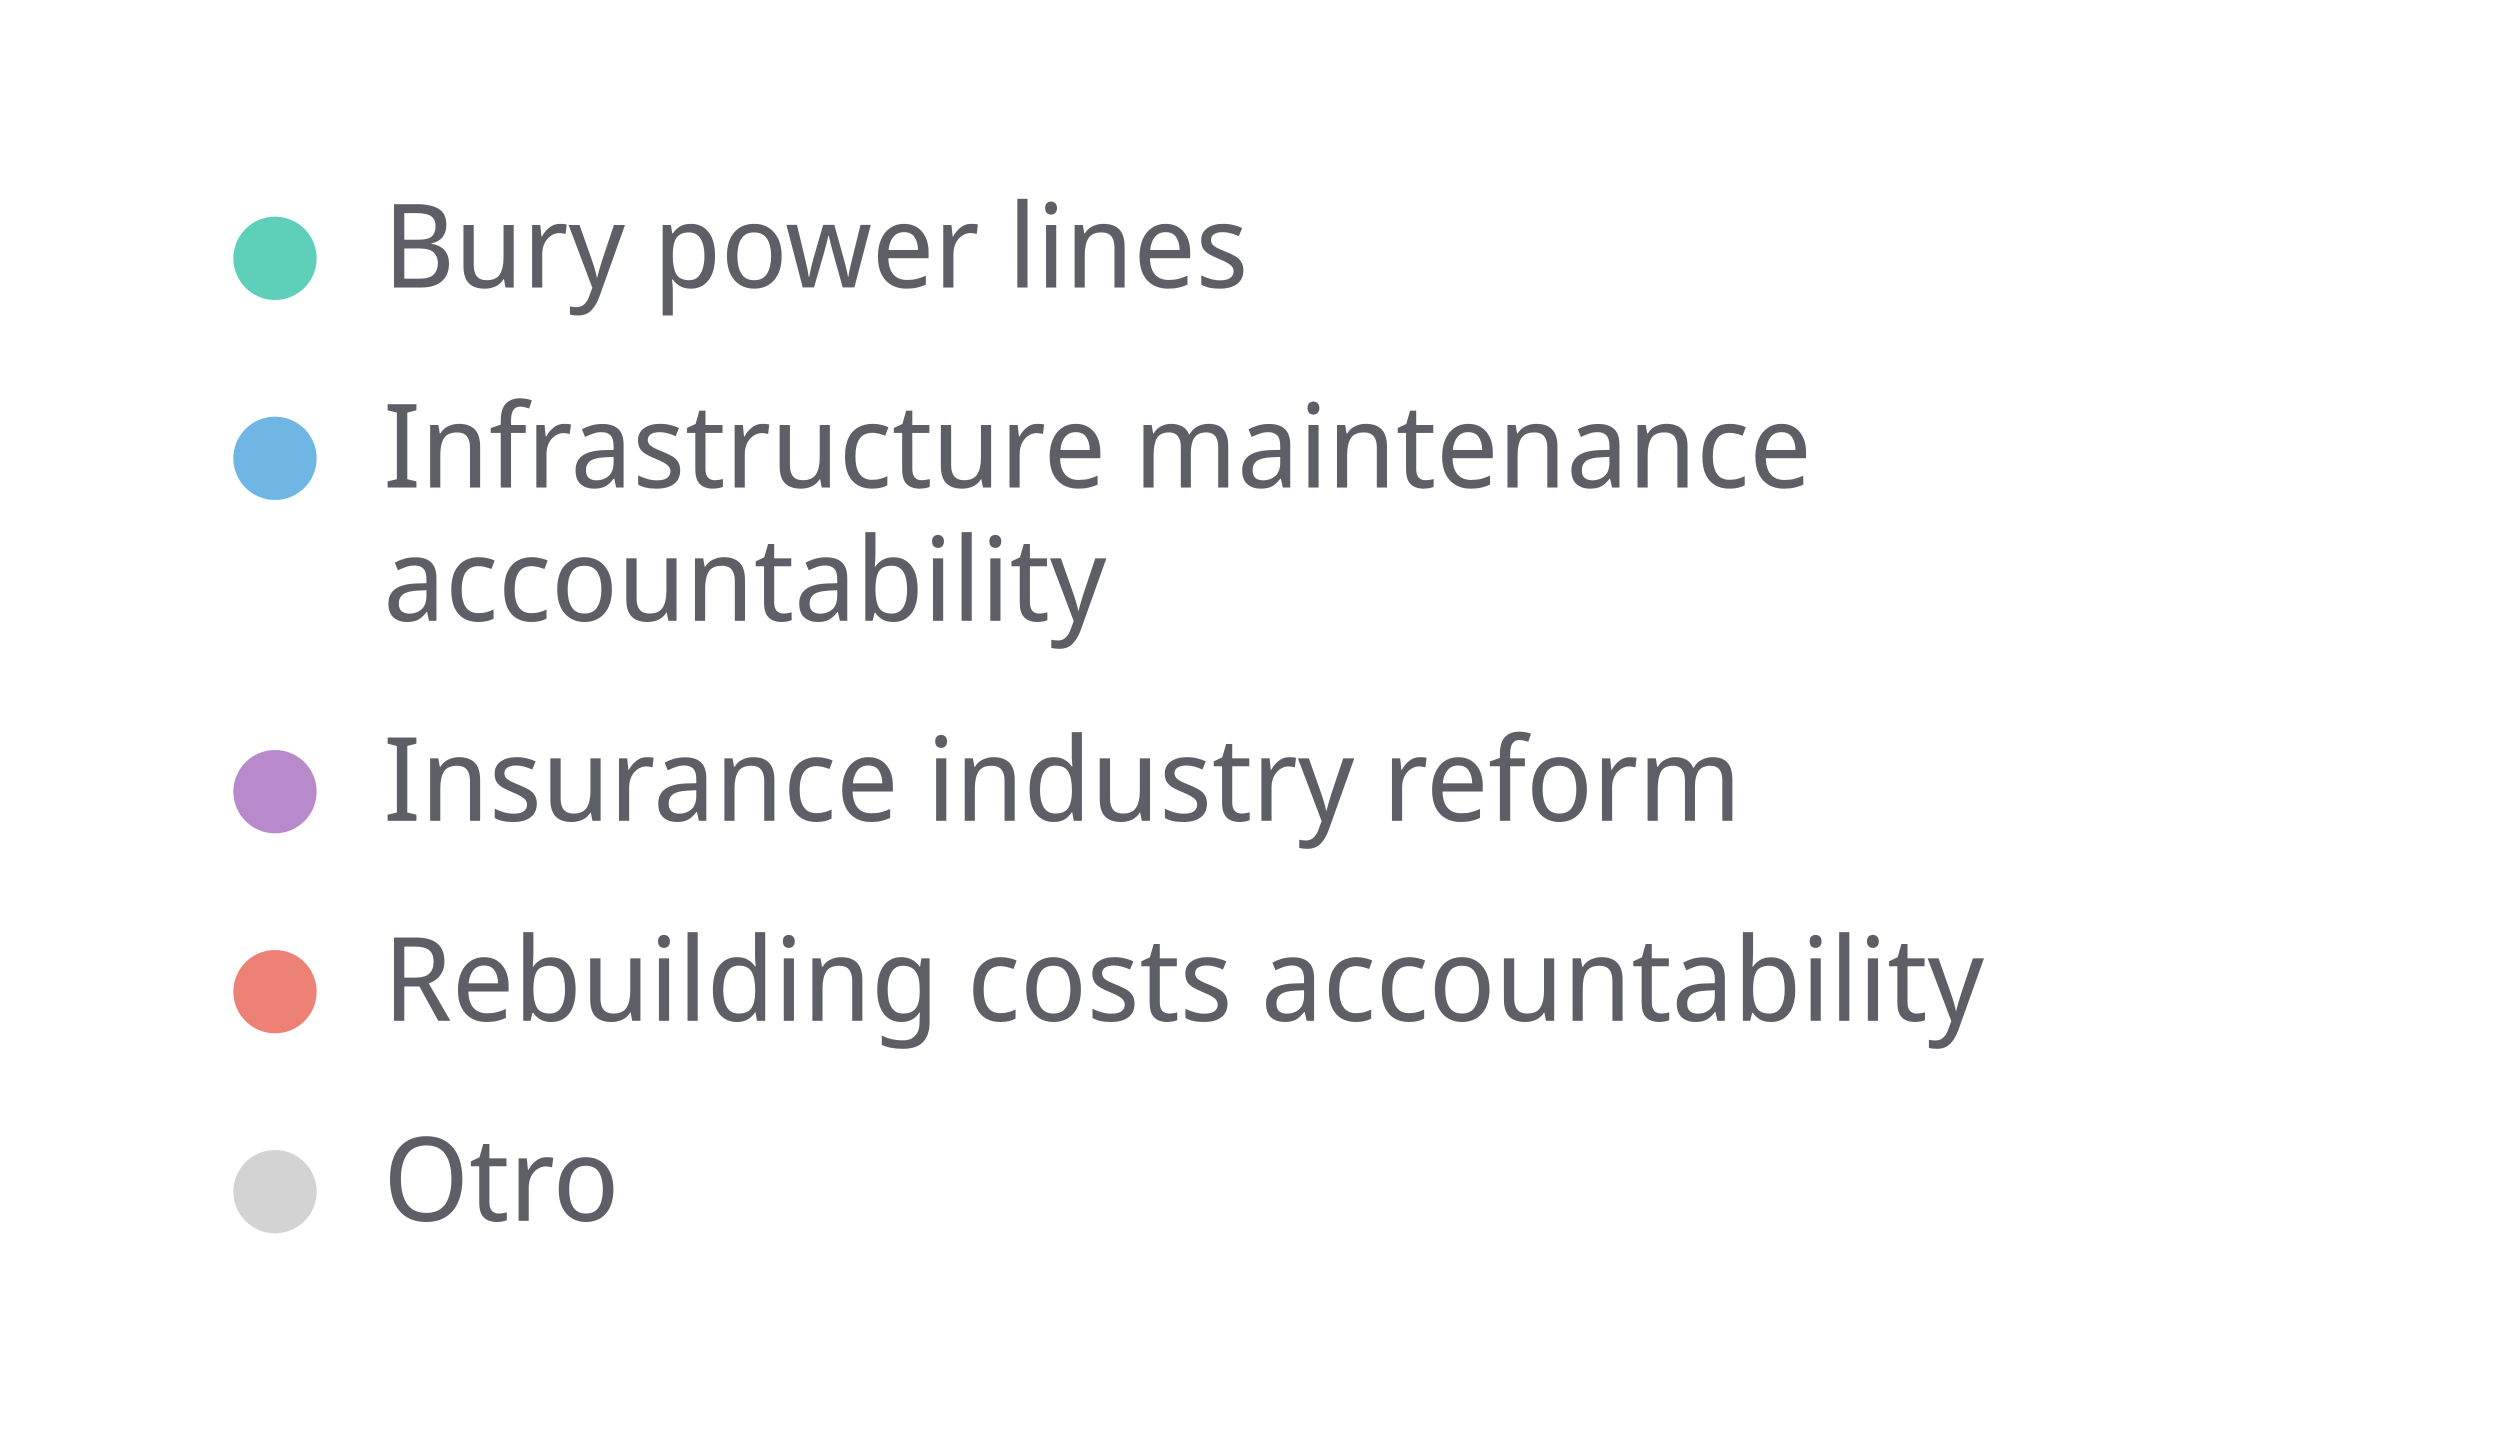
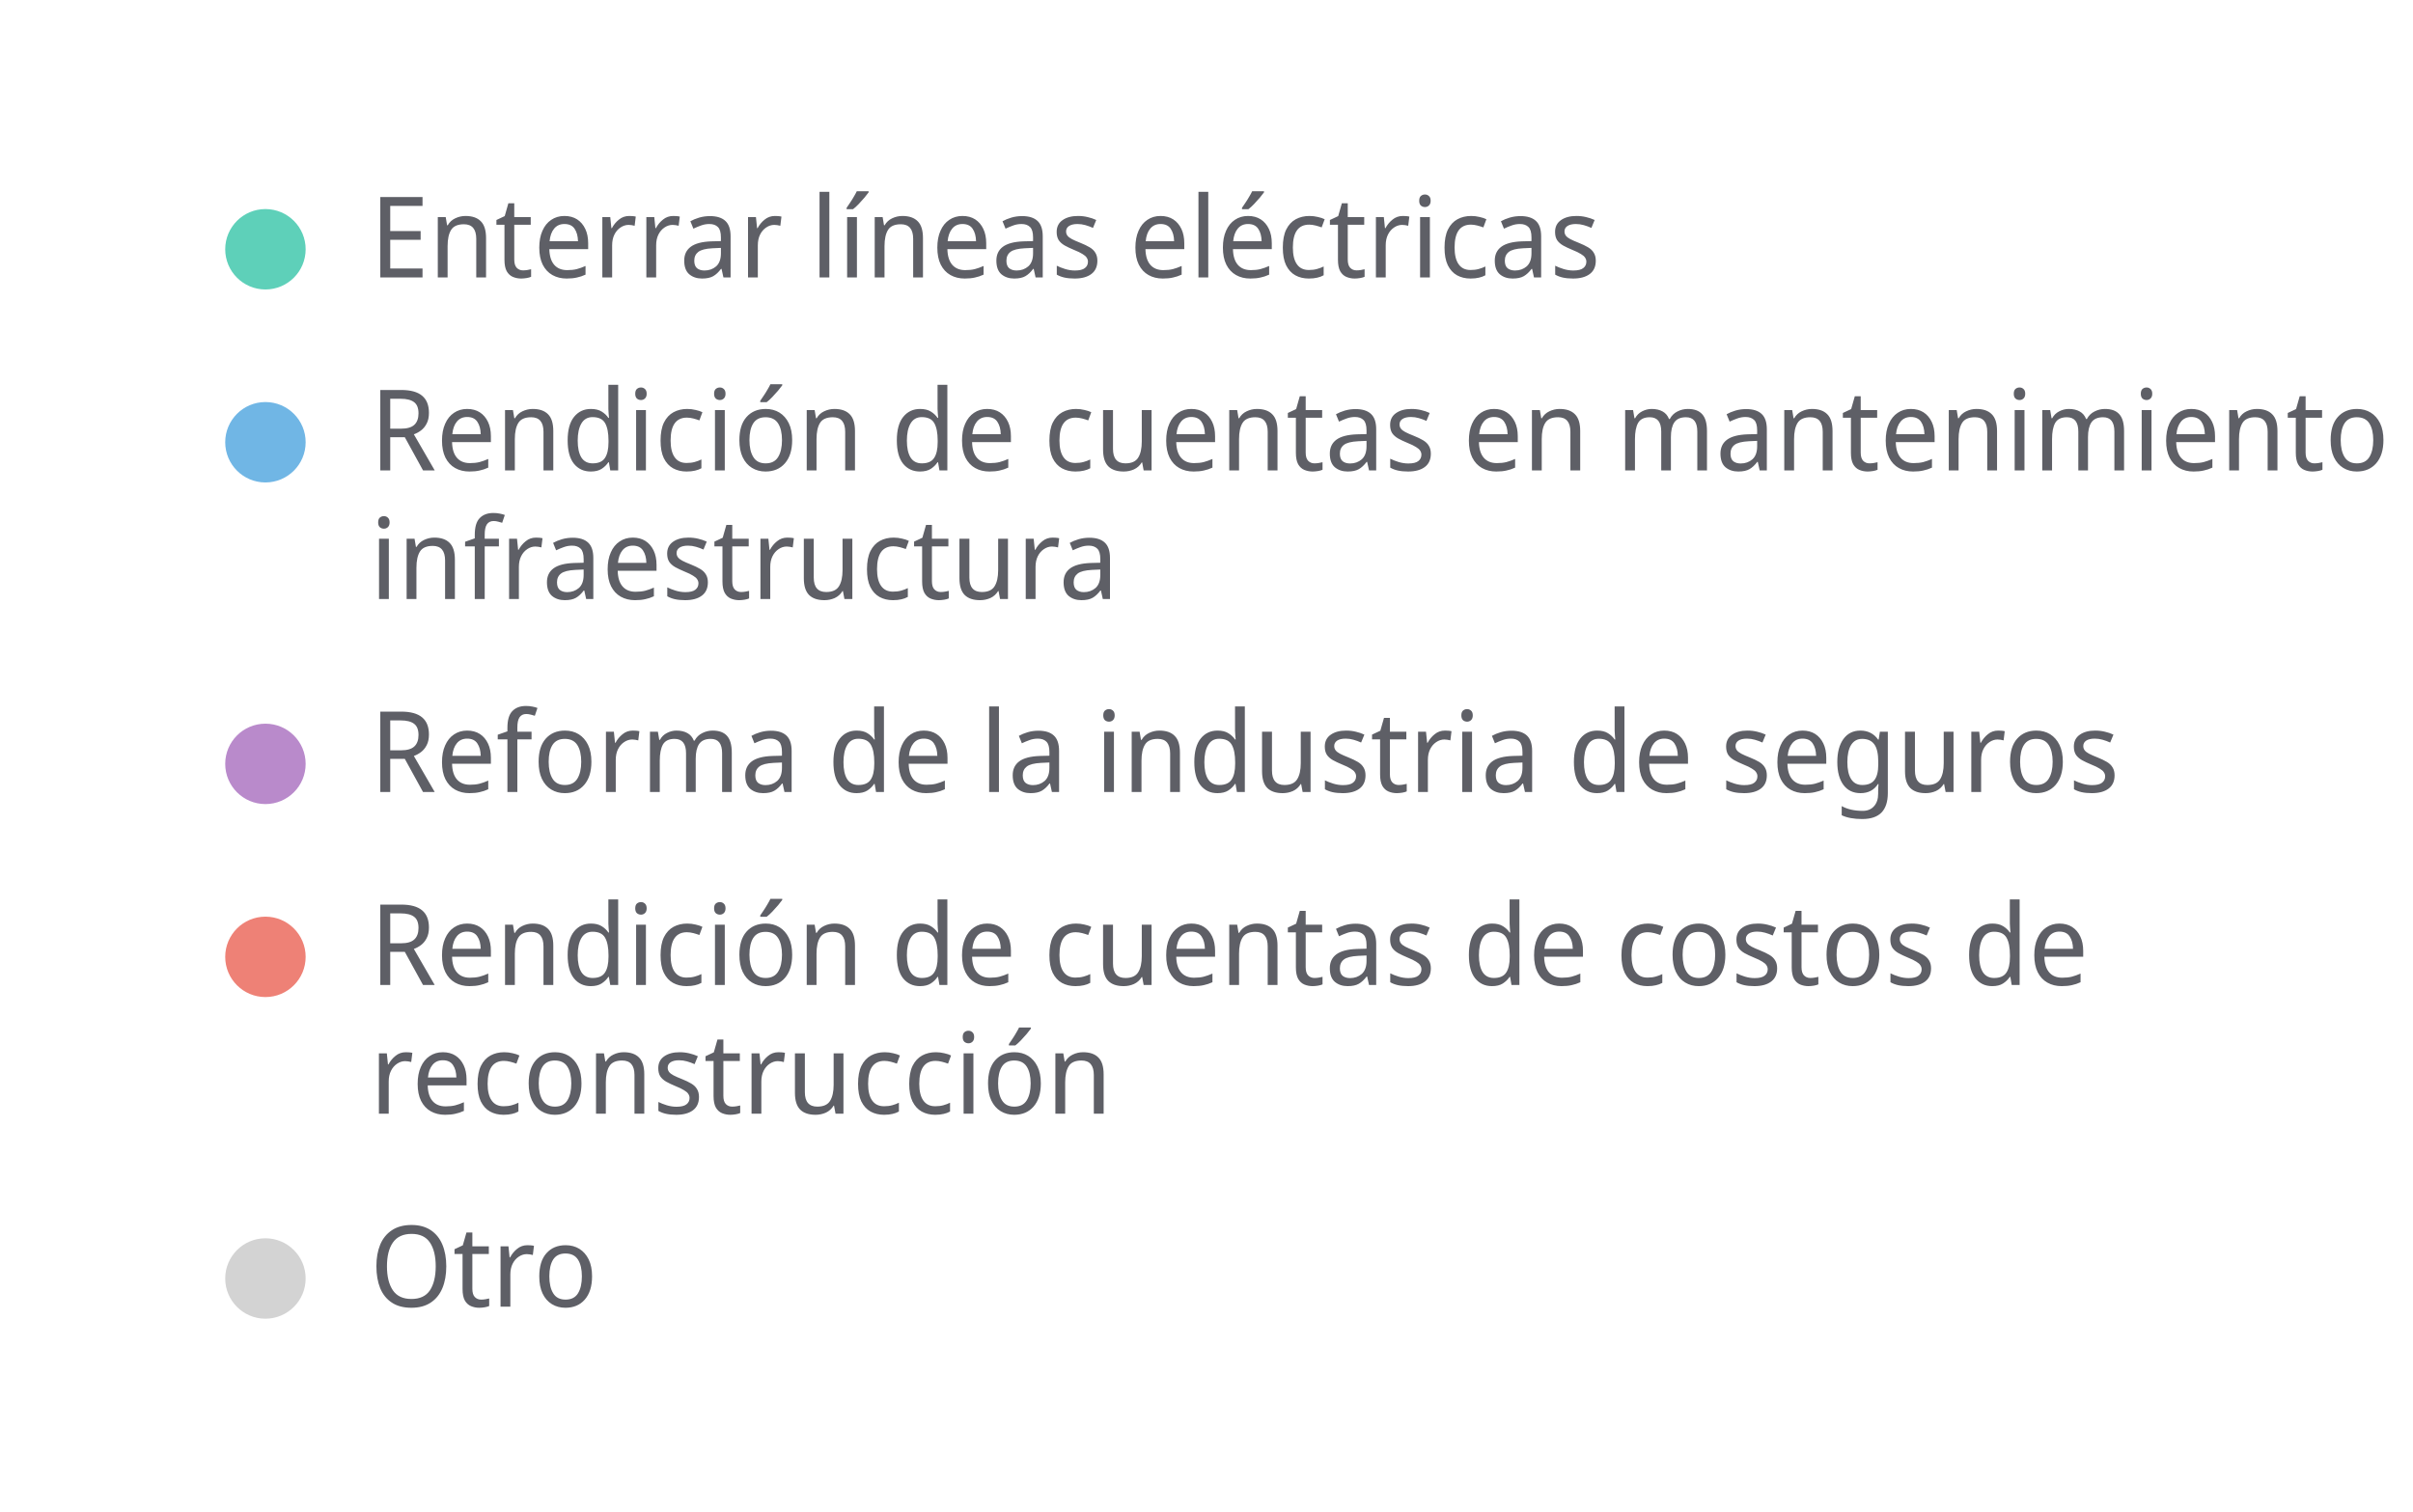
- <svg xmlns="http://www.w3.org/2000/svg" width="300" height="172" viewBox="0 0 300 172" preserveAspectRatio="xMidYMid meet">
+ <svg xmlns="http://www.w3.org/2000/svg" width="300" height="188" viewBox="0 0 300 188" preserveAspectRatio="xMidYMid meet">
  <circle cx="33" cy="31" r="5" fill="#5ed0b9" fill-opacity="1.0" stroke="none" stroke-width="0.5" />
-   <text fill="#5e5f66" x="46" y="34.5" font-family="Noto Sans Display" font-size="14">Bury power lines</text>
+   <text fill="#5e5f66" x="46" y="34.5" font-family="Noto Sans Display" font-size="14">Enterrar líneas eléctricas</text>
  <circle cx="33" cy="55" r="5" fill="#70b6e5" fill-opacity="1.0" stroke="none" stroke-width="0.5" />
-   <text fill="#5e5f66" x="46" y="58.5" font-family="Noto Sans Display" font-size="14">Infrastructure maintenance </text>
-   <text fill="#5e5f66" x="46" y="74.5" font-family="Noto Sans Display" font-size="14">accountability</text>
+   <text fill="#5e5f66" x="46" y="58.5" font-family="Noto Sans Display" font-size="14">Rendición de cuentas en mantenimiento de</text>
+   <text fill="#5e5f66" x="46" y="74.5" font-family="Noto Sans Display" font-size="14"> infraestructura</text>
  <circle cx="33" cy="95" r="5" fill="#b98acb" fill-opacity="1.0" stroke="none" stroke-width="0.5" />
-   <text fill="#5e5f66" x="46" y="98.5" font-family="Noto Sans Display" font-size="14">Insurance industry reform</text>
+   <text fill="#5e5f66" x="46" y="98.5" font-family="Noto Sans Display" font-size="14">Reforma de la industria de seguros</text>
  <circle cx="33" cy="119" r="5" fill="#ee8176" fill-opacity="1.0" stroke="none" stroke-width="0.5" />
-   <text fill="#5e5f66" x="46" y="122.5" font-family="Noto Sans Display" font-size="14">Rebuilding costs accountability</text>
-   <circle cx="33" cy="143" r="5" fill="lightgray" fill-opacity="1.0" stroke="none" stroke-width="0.5" />
-   <text fill="#5e5f66" x="46" y="146.5" font-family="Noto Sans Display" font-size="14">Otro</text>
+   <text fill="#5e5f66" x="46" y="122.5" font-family="Noto Sans Display" font-size="14">Rendición de cuentas de costos de </text>
+   <text fill="#5e5f66" x="46" y="138.5" font-family="Noto Sans Display" font-size="14">reconstrucción</text>
+   <circle cx="33" cy="159" r="5" fill="lightgray" fill-opacity="1.0" stroke="none" stroke-width="0.5" />
+   <text fill="#5e5f66" x="46" y="162.5" font-family="Noto Sans Display" font-size="14">Otro</text>
</svg>
